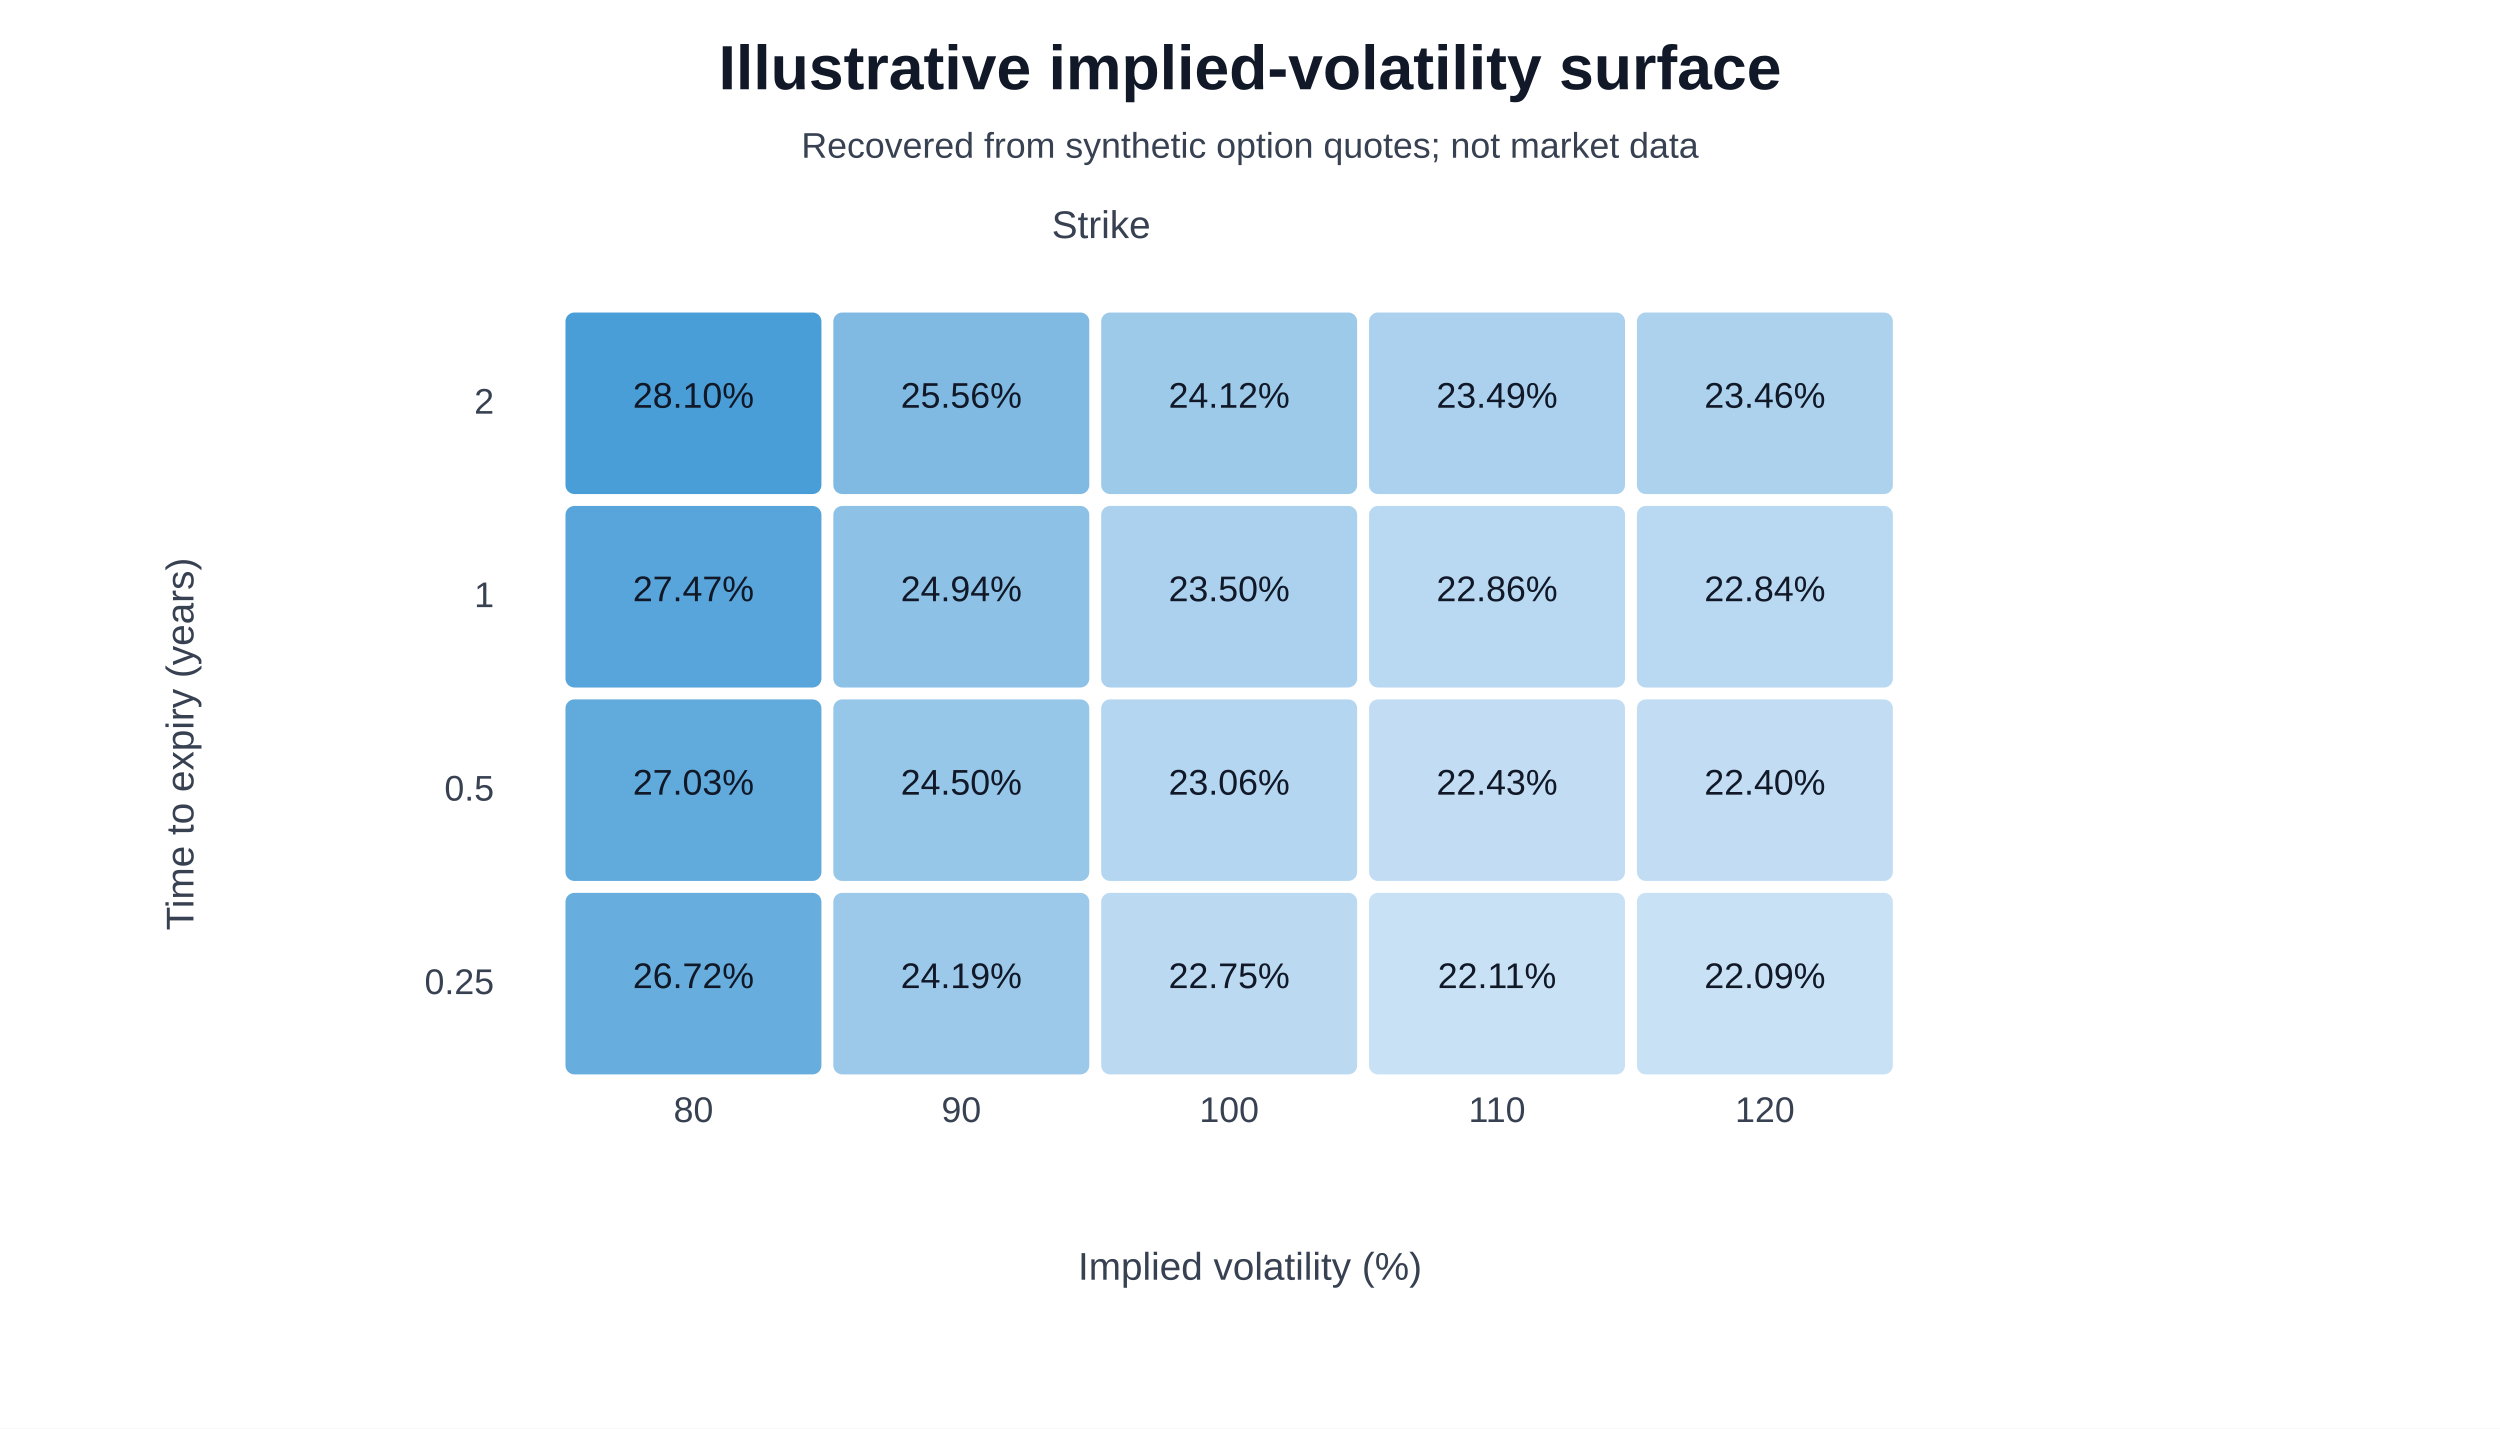
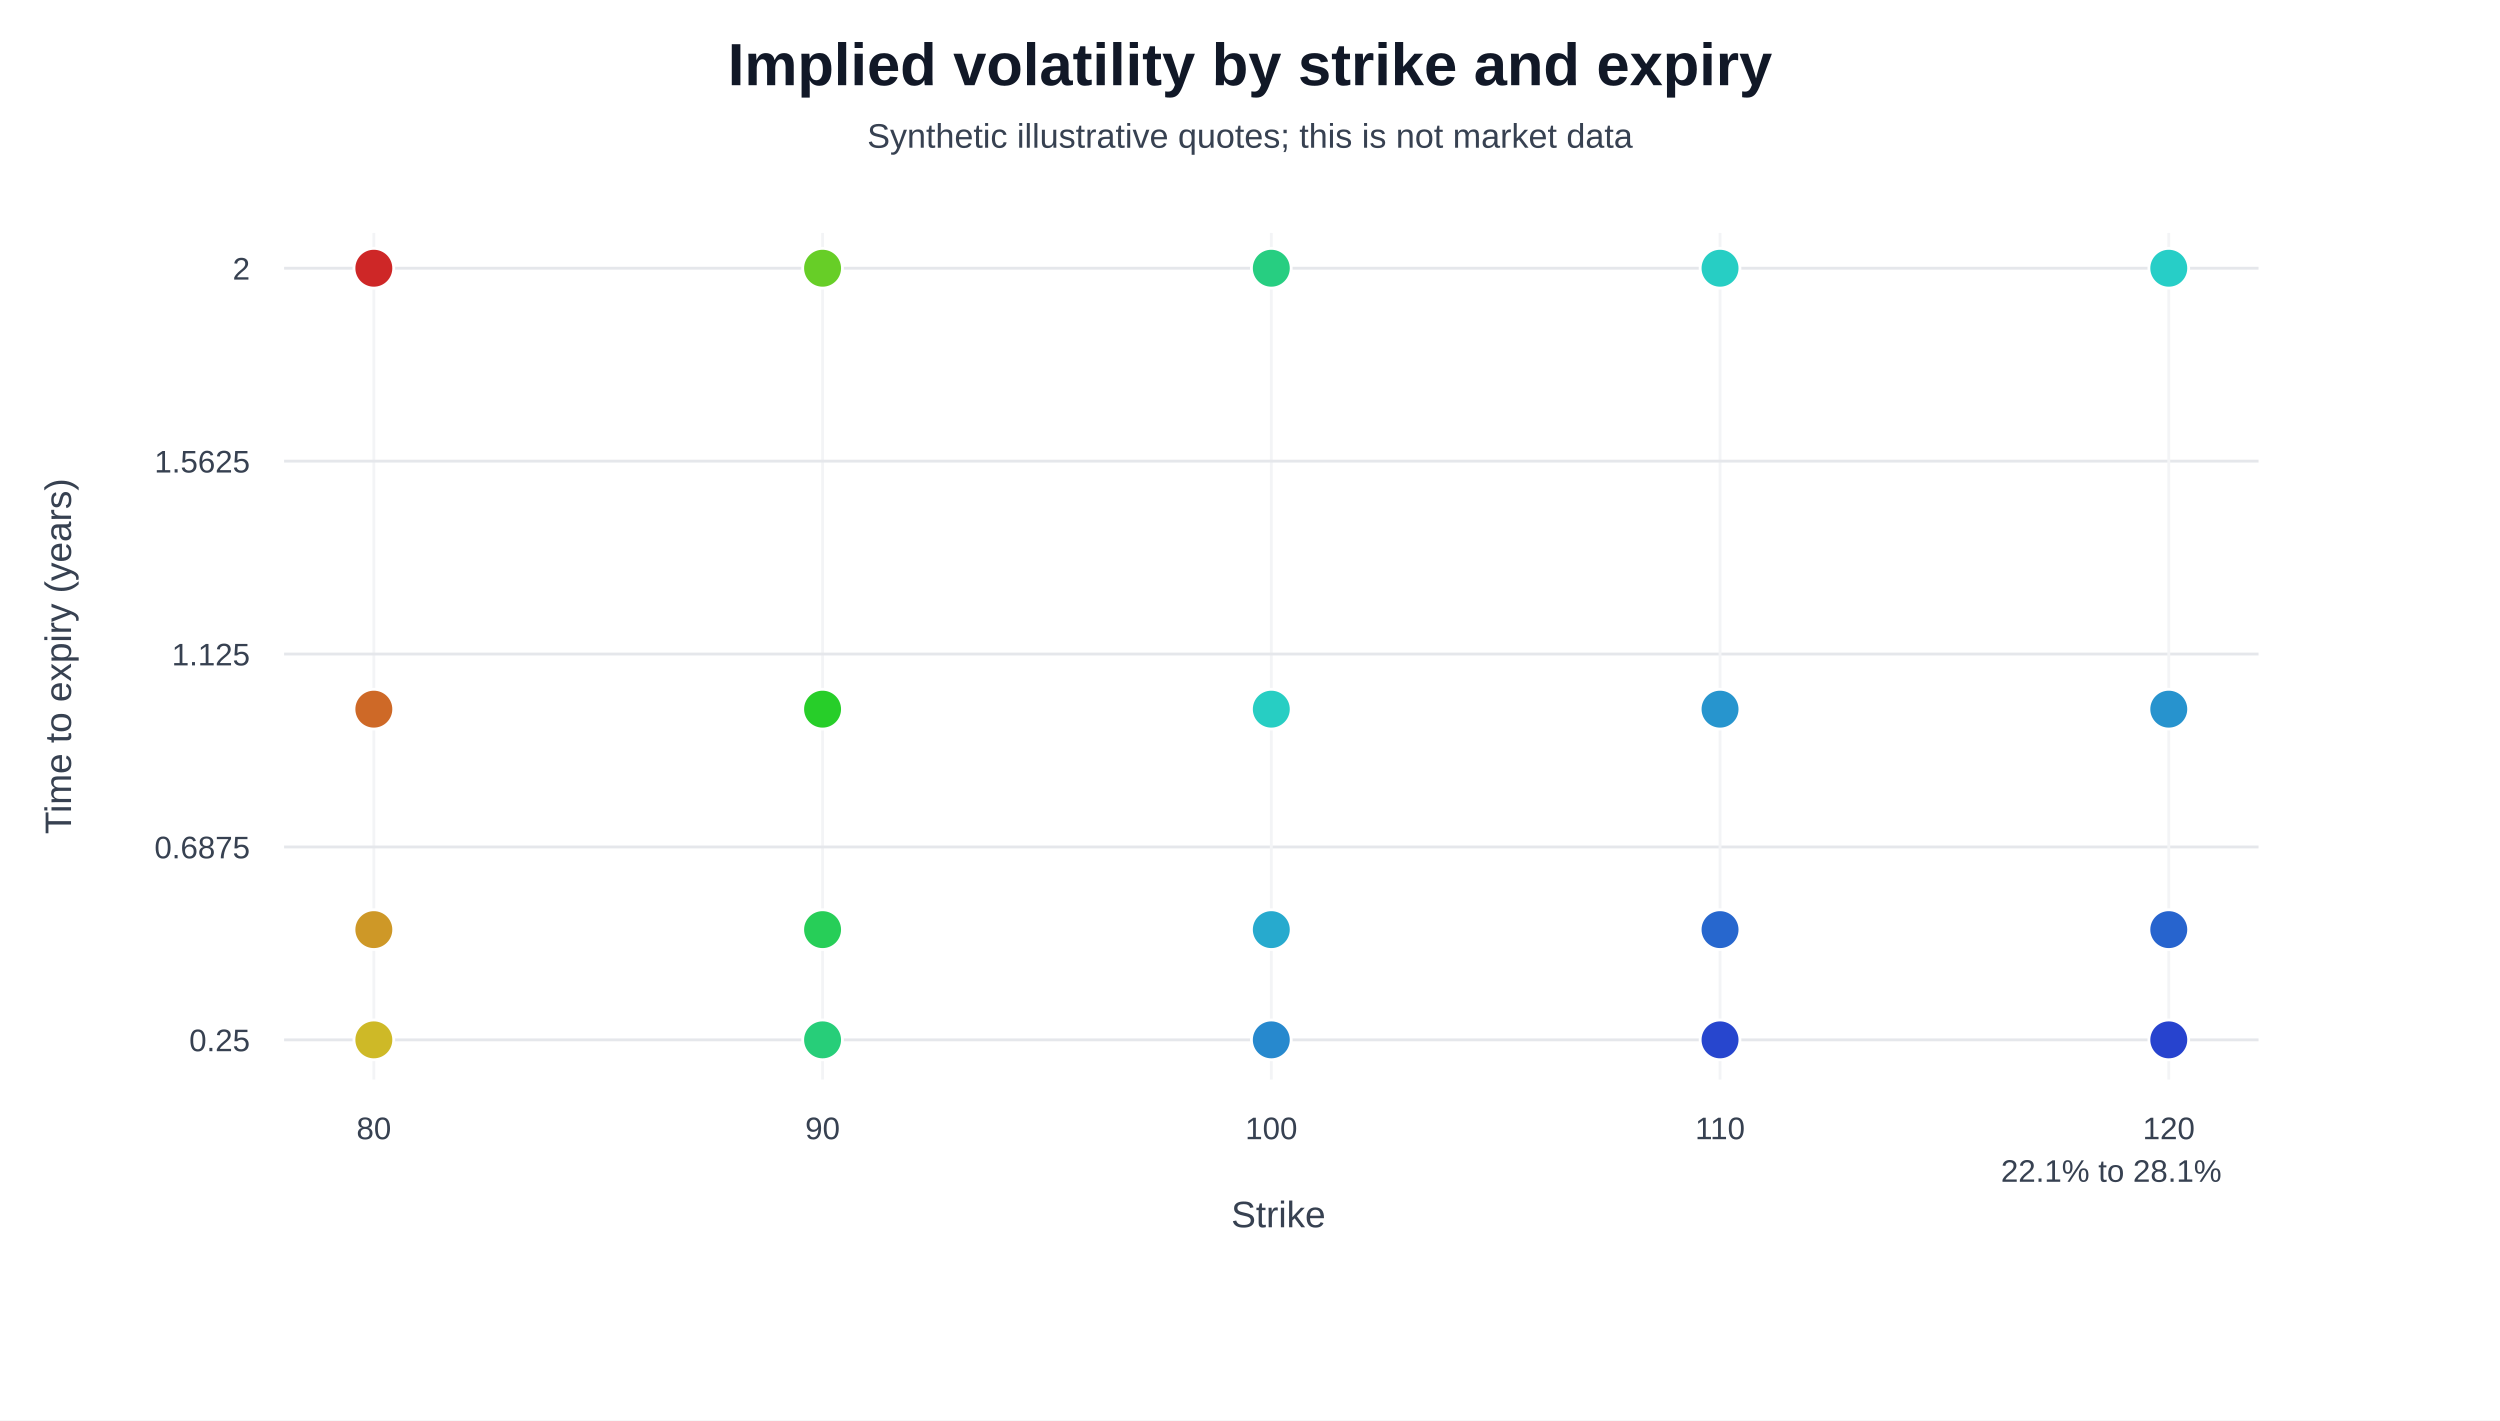
- <svg xmlns="http://www.w3.org/2000/svg" width="840" height="480" viewBox="0 0 840 480">
+ <svg xmlns="http://www.w3.org/2000/svg" width="880" height="500" viewBox="0 0 880 500">
  <rect width="100%" height="100%" fill="#fff" />
-   <text x="420" y="30" text-anchor="middle" font-family="Arial,sans-serif" font-size="21" font-weight="600" fill="#111827">Illustrative implied-volatility surface</text>
-   <text x="420" y="53" text-anchor="middle" font-family="Arial,sans-serif" font-size="12" font-weight="400" fill="#374151">Recovered from synthetic option quotes; not market data</text>
-   <text x="166" y="334" text-anchor="end" font-family="Arial,sans-serif" font-size="12" font-weight="400" fill="#374151">0.25</text>
-   <rect x="190" y="300" width="86" height="61" rx="3" fill="rgb(103,173,221)" />
-   <text x="233" y="332" text-anchor="middle" font-family="Arial,sans-serif" font-size="12" font-weight="400" fill="#111827">26.72%</text>
-   <rect x="280" y="300" width="86" height="61" rx="3" fill="rgb(156,201,234)" />
-   <text x="323" y="332" text-anchor="middle" font-family="Arial,sans-serif" font-size="12" font-weight="400" fill="#111827">24.19%</text>
-   <rect x="370" y="300" width="86" height="61" rx="3" fill="rgb(187,217,241)" />
-   <text x="413" y="332" text-anchor="middle" font-family="Arial,sans-serif" font-size="12" font-weight="400" fill="#111827">22.75%</text>
-   <rect x="460" y="300" width="86" height="61" rx="3" fill="rgb(200,225,244)" />
-   <text x="503" y="332" text-anchor="middle" font-family="Arial,sans-serif" font-size="12" font-weight="400" fill="#111827">22.11%</text>
-   <rect x="550" y="300" width="86" height="61" rx="3" fill="rgb(201,225,245)" />
-   <text x="593" y="332" text-anchor="middle" font-family="Arial,sans-serif" font-size="12" font-weight="400" fill="#111827">22.09%</text>
-   <text x="166" y="269" text-anchor="end" font-family="Arial,sans-serif" font-size="12" font-weight="400" fill="#374151">0.5</text>
-   <rect x="190" y="235" width="86" height="61" rx="3" fill="rgb(96,170,220)" />
-   <text x="233" y="267" text-anchor="middle" font-family="Arial,sans-serif" font-size="12" font-weight="400" fill="#111827">27.03%</text>
-   <rect x="280" y="235" width="86" height="61" rx="3" fill="rgb(150,198,232)" />
-   <text x="323" y="267" text-anchor="middle" font-family="Arial,sans-serif" font-size="12" font-weight="400" fill="#111827">24.50%</text>
-   <rect x="370" y="235" width="86" height="61" rx="3" fill="rgb(180,214,240)" />
-   <text x="413" y="267" text-anchor="middle" font-family="Arial,sans-serif" font-size="12" font-weight="400" fill="#111827">23.06%</text>
-   <rect x="460" y="235" width="86" height="61" rx="3" fill="rgb(194,221,243)" />
-   <text x="503" y="267" text-anchor="middle" font-family="Arial,sans-serif" font-size="12" font-weight="400" fill="#111827">22.43%</text>
-   <rect x="550" y="235" width="86" height="61" rx="3" fill="rgb(194,221,243)" />
-   <text x="593" y="267" text-anchor="middle" font-family="Arial,sans-serif" font-size="12" font-weight="400" fill="#111827">22.40%</text>
-   <text x="166" y="204" text-anchor="end" font-family="Arial,sans-serif" font-size="12" font-weight="400" fill="#374151">1</text>
-   <rect x="190" y="170" width="86" height="61" rx="3" fill="rgb(87,165,218)" />
-   <text x="233" y="202" text-anchor="middle" font-family="Arial,sans-serif" font-size="12" font-weight="400" fill="#111827">27.47%</text>
-   <rect x="280" y="170" width="86" height="61" rx="3" fill="rgb(141,193,230)" />
-   <text x="323" y="202" text-anchor="middle" font-family="Arial,sans-serif" font-size="12" font-weight="400" fill="#111827">24.94%</text>
-   <rect x="370" y="170" width="86" height="61" rx="3" fill="rgb(171,209,238)" />
-   <text x="413" y="202" text-anchor="middle" font-family="Arial,sans-serif" font-size="12" font-weight="400" fill="#111827">23.50%</text>
-   <rect x="460" y="170" width="86" height="61" rx="3" fill="rgb(185,216,241)" />
-   <text x="503" y="202" text-anchor="middle" font-family="Arial,sans-serif" font-size="12" font-weight="400" fill="#111827">22.86%</text>
-   <rect x="550" y="170" width="86" height="61" rx="3" fill="rgb(185,216,241)" />
-   <text x="593" y="202" text-anchor="middle" font-family="Arial,sans-serif" font-size="12" font-weight="400" fill="#111827">22.84%</text>
-   <text x="166" y="139" text-anchor="end" font-family="Arial,sans-serif" font-size="12" font-weight="400" fill="#374151">2</text>
-   <rect x="190" y="105" width="86" height="61" rx="3" fill="rgb(74,158,215)" />
-   <text x="233" y="137" text-anchor="middle" font-family="Arial,sans-serif" font-size="12" font-weight="400" fill="#111827">28.10%</text>
-   <rect x="280" y="105" width="86" height="61" rx="3" fill="rgb(128,186,227)" />
-   <text x="323" y="137" text-anchor="middle" font-family="Arial,sans-serif" font-size="12" font-weight="400" fill="#111827">25.56%</text>
-   <rect x="370" y="105" width="86" height="61" rx="3" fill="rgb(158,202,234)" />
-   <text x="413" y="137" text-anchor="middle" font-family="Arial,sans-serif" font-size="12" font-weight="400" fill="#111827">24.12%</text>
-   <rect x="460" y="105" width="86" height="61" rx="3" fill="rgb(171,209,238)" />
-   <text x="503" y="137" text-anchor="middle" font-family="Arial,sans-serif" font-size="12" font-weight="400" fill="#111827">23.49%</text>
-   <rect x="550" y="105" width="86" height="61" rx="3" fill="rgb(172,210,238)" />
-   <text x="593" y="137" text-anchor="middle" font-family="Arial,sans-serif" font-size="12" font-weight="400" fill="#111827">23.46%</text>
-   <text x="233" y="377" text-anchor="middle" font-family="Arial,sans-serif" font-size="12" font-weight="400" fill="#374151">80</text>
-   <text x="323" y="377" text-anchor="middle" font-family="Arial,sans-serif" font-size="12" font-weight="400" fill="#374151">90</text>
-   <text x="413" y="377" text-anchor="middle" font-family="Arial,sans-serif" font-size="12" font-weight="400" fill="#374151">100</text>
-   <text x="503" y="377" text-anchor="middle" font-family="Arial,sans-serif" font-size="12" font-weight="400" fill="#374151">110</text>
-   <text x="593" y="377" text-anchor="middle" font-family="Arial,sans-serif" font-size="12" font-weight="400" fill="#374151">120</text>
-   <text x="370" y="80" text-anchor="middle" font-family="Arial,sans-serif" font-size="13" font-weight="400" fill="#374151">Strike</text>
-   <text x="65" y="250" transform="rotate(-90 65 250)" text-anchor="middle" font-family="Arial,sans-serif" font-size="13" fill="#374151">Time to expiry (years)</text>
-   <text x="420" y="430" text-anchor="middle" font-family="Arial,sans-serif" font-size="13" font-weight="400" fill="#374151">Implied volatility (%)</text>
+   <text x="440" y="30" text-anchor="middle" font-family="Arial,sans-serif" font-size="21" font-weight="600" fill="#111827">Implied volatility by strike and expiry</text>
+   <text x="440" y="52" text-anchor="middle" font-family="Arial,sans-serif" font-size="12" font-weight="400" fill="#374151">Synthetic illustrative quotes; this is not market data</text>
+   <line x1="131.591" y1="82" x2="131.591" y2="380" stroke="#f3f4f6" />
+   <text x="131.591" y="401" text-anchor="middle" font-family="Arial,sans-serif" font-size="11" font-weight="400" fill="#374151">80</text>
+   <line x1="100" y1="366.031" x2="795" y2="366.031" stroke="#e5e7eb" />
+   <text x="88" y="370.031" text-anchor="end" font-family="Arial,sans-serif" font-size="11" font-weight="400" fill="#374151">0.25</text>
+   <line x1="289.545" y1="82" x2="289.545" y2="380" stroke="#f3f4f6" />
+   <text x="289.545" y="401" text-anchor="middle" font-family="Arial,sans-serif" font-size="11" font-weight="400" fill="#374151">90</text>
+   <line x1="100" y1="298.128" x2="795" y2="298.128" stroke="#e5e7eb" />
+   <text x="88" y="302.128" text-anchor="end" font-family="Arial,sans-serif" font-size="11" font-weight="400" fill="#374151">0.6875</text>
+   <line x1="447.5" y1="82" x2="447.5" y2="380" stroke="#f3f4f6" />
+   <text x="447.5" y="401" text-anchor="middle" font-family="Arial,sans-serif" font-size="11" font-weight="400" fill="#374151">100</text>
+   <line x1="100" y1="230.224" x2="795" y2="230.224" stroke="#e5e7eb" />
+   <text x="88" y="234.224" text-anchor="end" font-family="Arial,sans-serif" font-size="11" font-weight="400" fill="#374151">1.125</text>
+   <line x1="605.455" y1="82" x2="605.455" y2="380" stroke="#f3f4f6" />
+   <text x="605.455" y="401" text-anchor="middle" font-family="Arial,sans-serif" font-size="11" font-weight="400" fill="#374151">110</text>
+   <line x1="100" y1="162.32" x2="795" y2="162.32" stroke="#e5e7eb" />
+   <text x="88" y="166.32" text-anchor="end" font-family="Arial,sans-serif" font-size="11" font-weight="400" fill="#374151">1.5625</text>
+   <line x1="763.409" y1="82" x2="763.409" y2="380" stroke="#f3f4f6" />
+   <text x="763.409" y="401" text-anchor="middle" font-family="Arial,sans-serif" font-size="11" font-weight="400" fill="#374151">120</text>
+   <line x1="100" y1="94.417" x2="795" y2="94.417" stroke="#e5e7eb" />
+   <text x="88" y="98.417" text-anchor="end" font-family="Arial,sans-serif" font-size="11" font-weight="400" fill="#374151">2</text>
+   <circle cx="131.591" cy="366.031" r="7" fill="hsl(52.521,68%,48%)" stroke="#fff" />
+   <circle cx="289.545" cy="366.031" r="7" fill="hsl(149.498,68%,48%)" stroke="#fff" />
+   <circle cx="447.5" cy="366.031" r="7" fill="hsl(204.731,68%,48%)" stroke="#fff" />
+   <circle cx="605.455" cy="366.031" r="7" fill="hsl(229.057,68%,48%)" stroke="#fff" />
+   <circle cx="763.409" cy="366.031" r="7" fill="hsl(230,68%,48%)" stroke="#fff" />
+   <circle cx="131.591" cy="327.229" r="7" fill="hsl(40.623,68%,48%)" stroke="#fff" />
+   <circle cx="289.545" cy="327.229" r="7" fill="hsl(137.6,68%,48%)" stroke="#fff" />
+   <circle cx="447.5" cy="327.229" r="7" fill="hsl(192.833,68%,48%)" stroke="#fff" />
+   <circle cx="605.455" cy="327.229" r="7" fill="hsl(217.159,68%,48%)" stroke="#fff" />
+   <circle cx="763.409" cy="327.229" r="7" fill="hsl(218.102,68%,48%)" stroke="#fff" />
+   <circle cx="131.591" cy="249.625" r="7" fill="hsl(23.796,68%,48%)" stroke="#fff" />
+   <circle cx="289.545" cy="249.625" r="7" fill="hsl(120.773,68%,48%)" stroke="#fff" />
+   <circle cx="447.5" cy="249.625" r="7" fill="hsl(176.006,68%,48%)" stroke="#fff" />
+   <circle cx="605.455" cy="249.625" r="7" fill="hsl(200.333,68%,48%)" stroke="#fff" />
+   <circle cx="763.409" cy="249.625" r="7" fill="hsl(201.275,68%,48%)" stroke="#fff" />
+   <circle cx="131.591" cy="94.417" r="7" fill="hsl(0,68%,48%)" stroke="#fff" />
+   <circle cx="289.545" cy="94.417" r="7" fill="hsl(96.977,68%,48%)" stroke="#fff" />
+   <circle cx="447.5" cy="94.417" r="7" fill="hsl(152.21,68%,48%)" stroke="#fff" />
+   <circle cx="605.455" cy="94.417" r="7" fill="hsl(176.536,68%,48%)" stroke="#fff" />
+   <circle cx="763.409" cy="94.417" r="7" fill="hsl(177.479,68%,48%)" stroke="#fff" />
+   <text x="450" y="432" text-anchor="middle" font-family="Arial,sans-serif" font-size="13" font-weight="400" fill="#374151">Strike</text>
+   <text x="25" y="231" text-anchor="middle" font-family="Arial,sans-serif" font-size="13" font-weight="400" fill="#374151" transform="rotate(-90 25 231)">Time to expiry (years)</text>
+   <text x="782" y="416" text-anchor="end" font-family="Arial,sans-serif" font-size="11" font-weight="400" fill="#374151">22.1% to 28.1%</text>
</svg>
